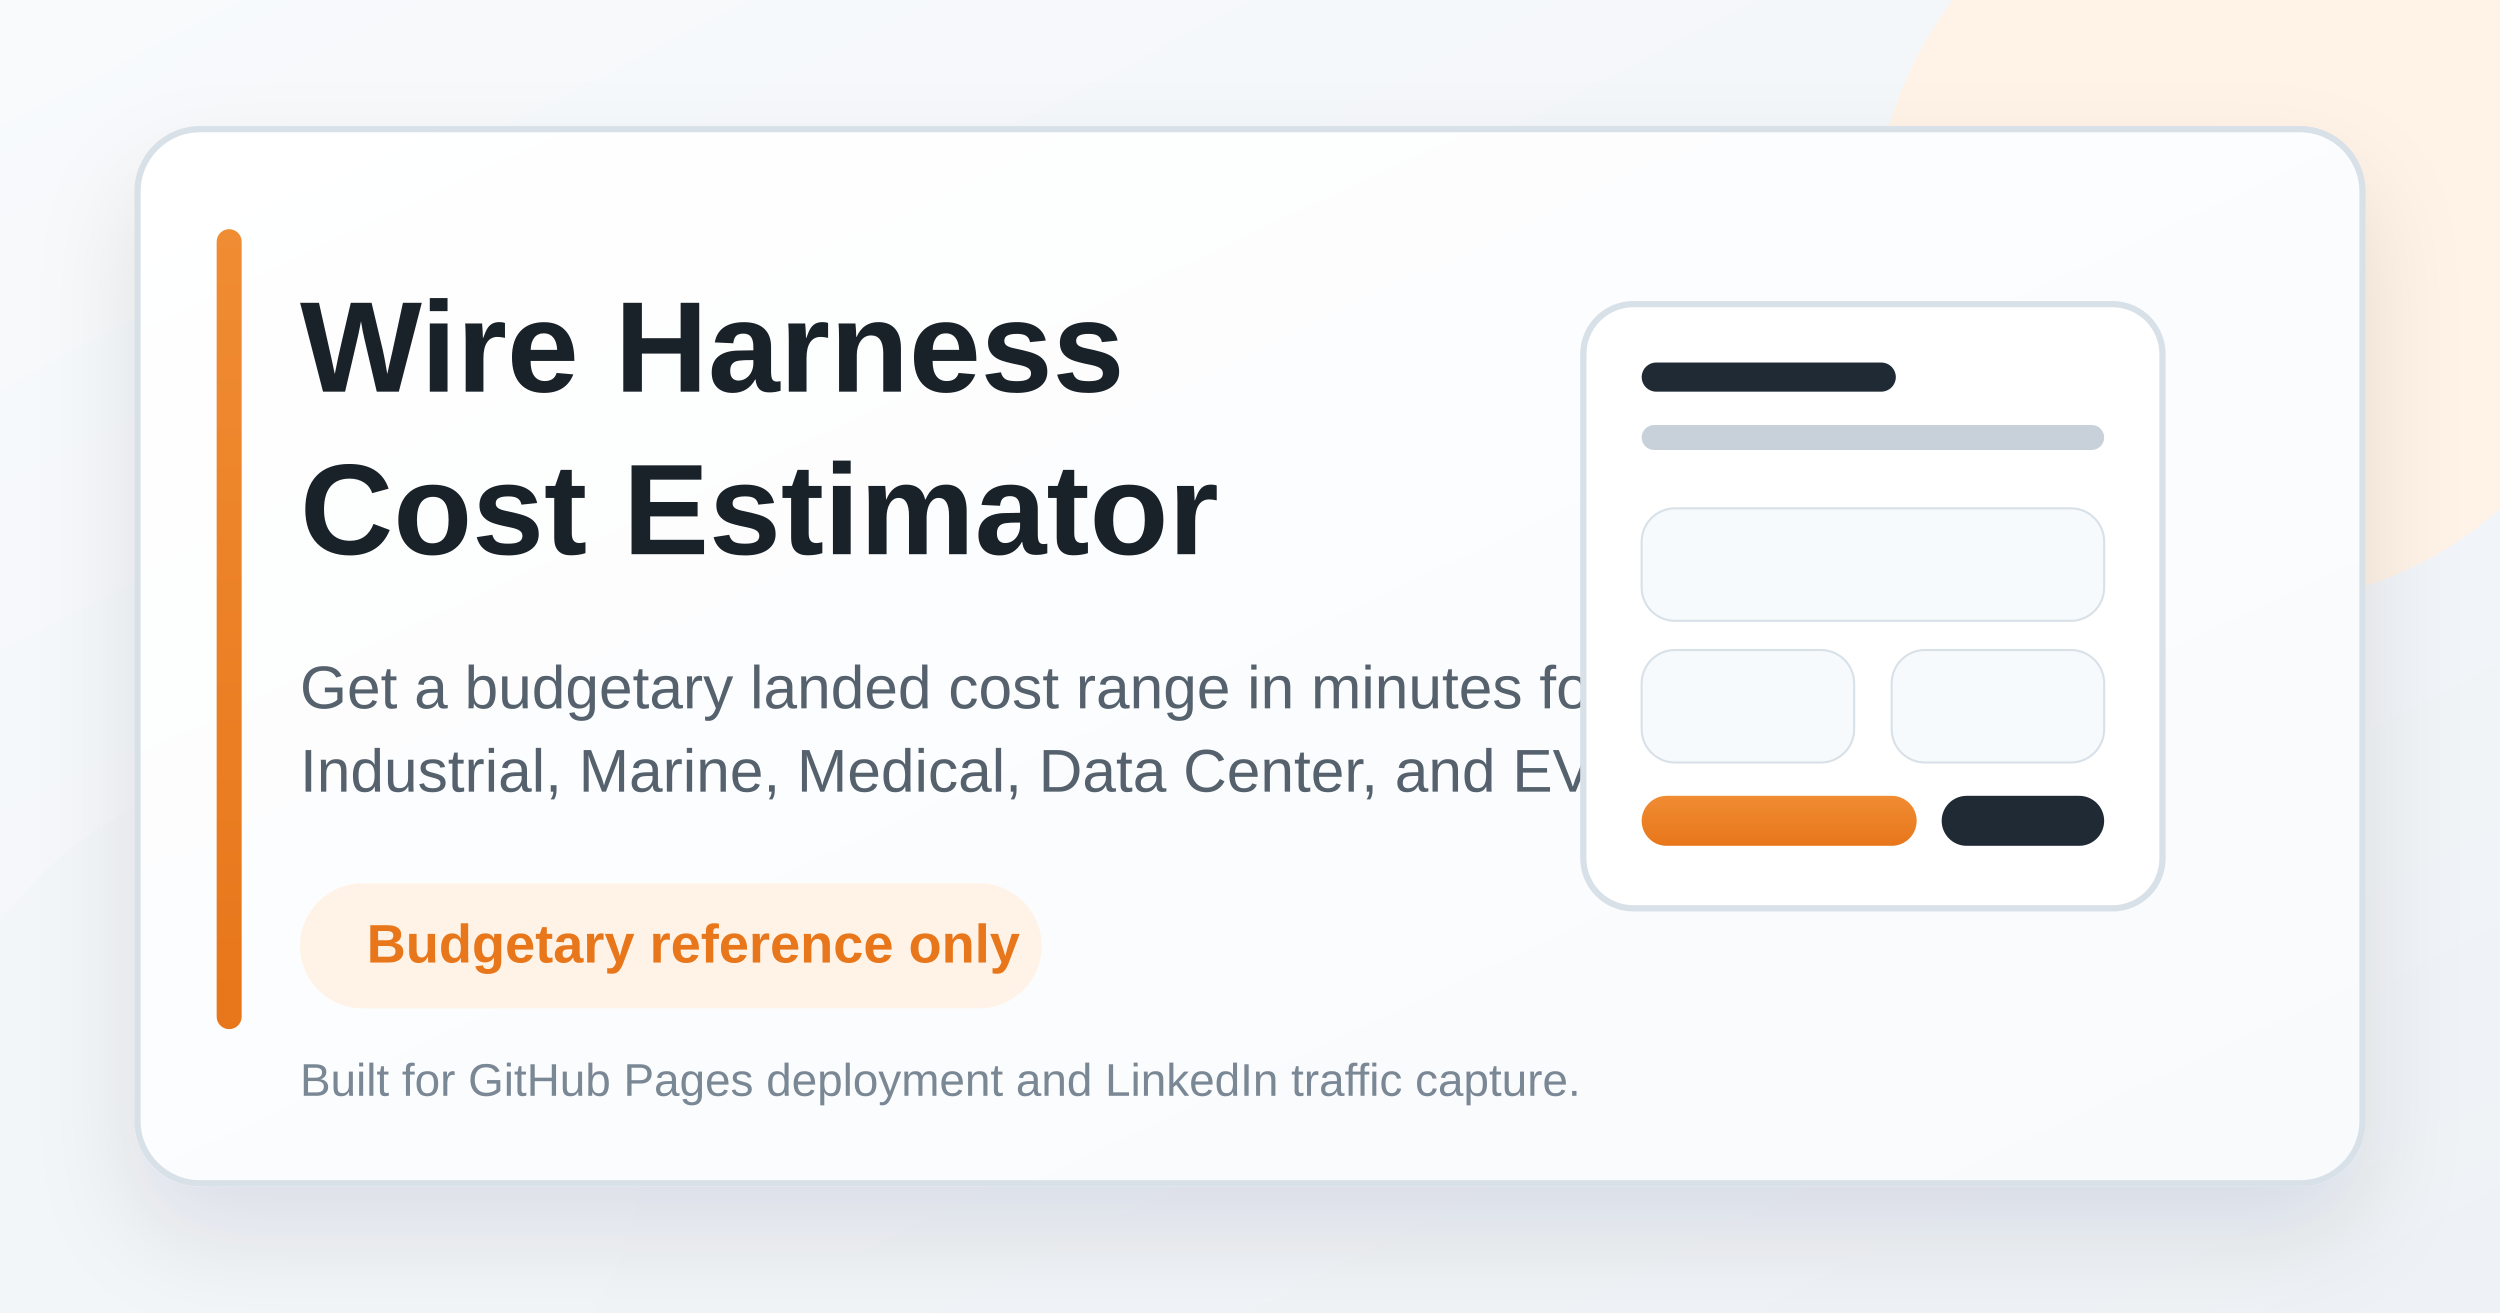
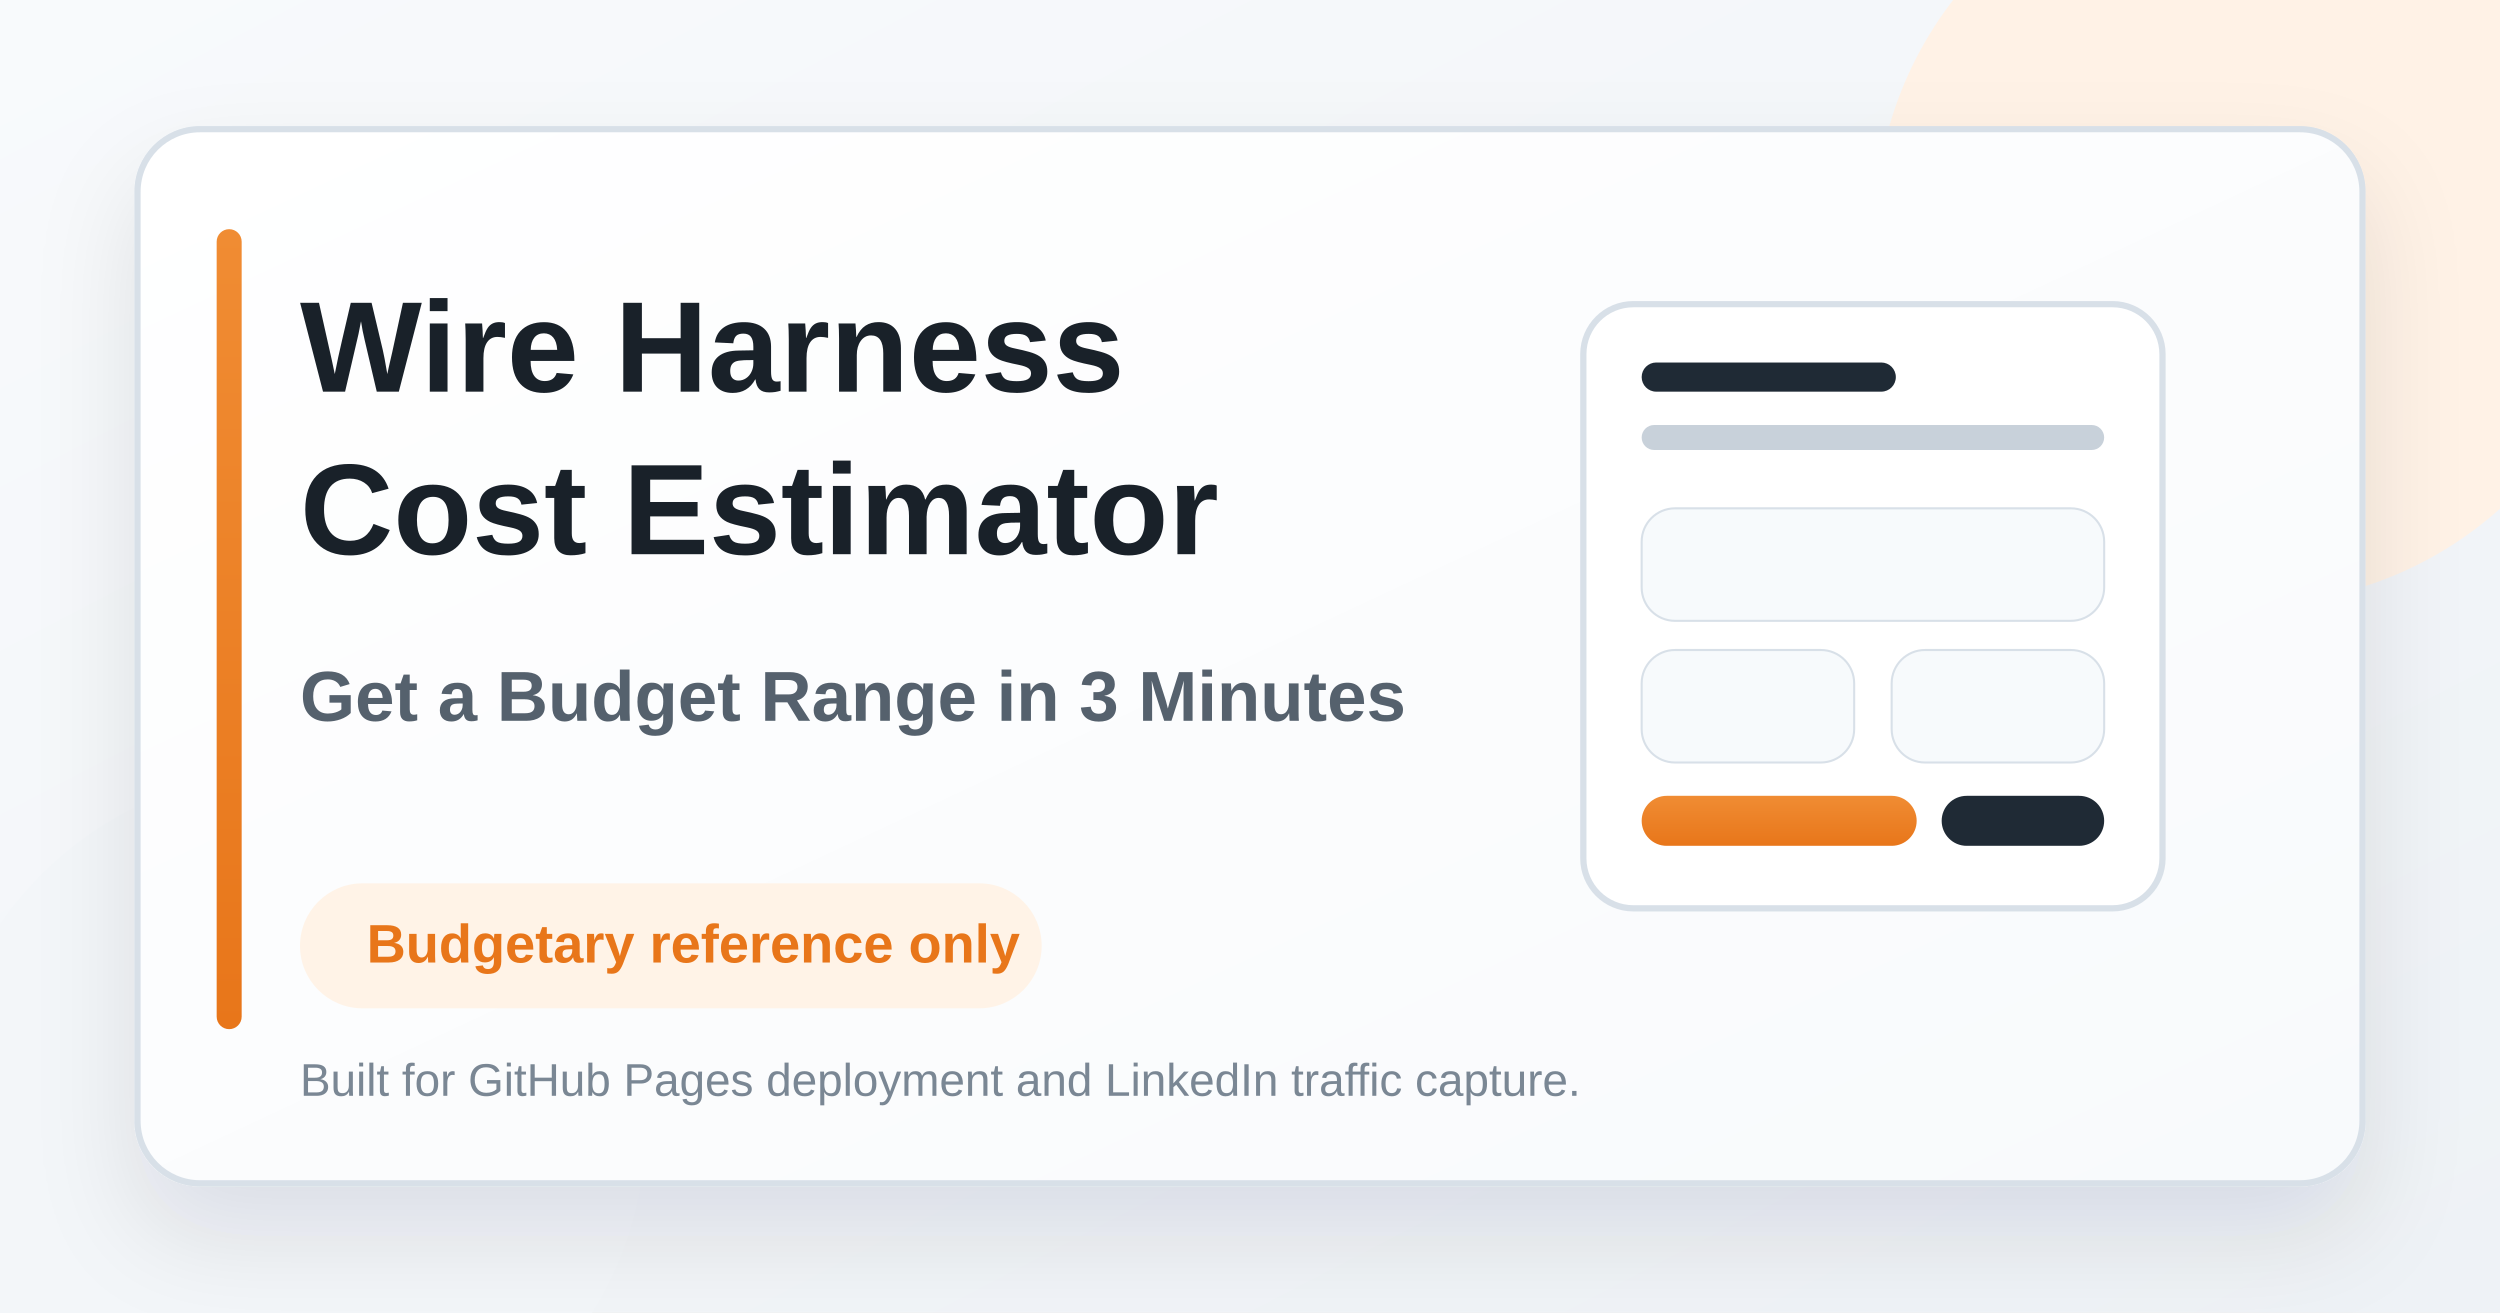
<svg xmlns="http://www.w3.org/2000/svg" width="1200" height="630" viewBox="0 0 1200 630" role="img" aria-labelledby="title desc">
  <defs>
    <linearGradient id="bg" x1="0%" y1="0%" x2="100%" y2="100%">
      <stop offset="0%" stop-color="#f8fafc" />
      <stop offset="100%" stop-color="#eef2f6" />
    </linearGradient>
    <linearGradient id="card" x1="0%" y1="0%" x2="100%" y2="100%">
      <stop offset="0%" stop-color="#ffffff" />
      <stop offset="100%" stop-color="#f8fafc" />
    </linearGradient>
    <linearGradient id="accent" x1="0%" y1="0%" x2="0%" y2="100%">
      <stop offset="0%" stop-color="#f08c33" />
      <stop offset="100%" stop-color="#e8761a" />
    </linearGradient>
    <filter id="shadow" x="-20%" y="-20%" width="140%" height="140%">
      <feDropShadow dx="0" dy="24" stdDeviation="24" flood-color="#1b2732" flood-opacity="0.10" />
    </filter>
  </defs>
  <rect width="1200" height="630" fill="url(#bg)" />
  <circle cx="1080" cy="110" r="180" fill="#fff2e6" />
  <circle cx="140" cy="540" r="170" fill="#f3f6f9" />
  <g filter="url(#shadow)">
    <rect x="66" y="62" width="1068" height="506" rx="30" fill="url(#card)" stroke="#d8e0e8" stroke-width="3" />
  </g>
  <rect x="104" y="110" width="12" height="384" rx="6" fill="url(#accent)" />
  <text x="144" y="188" fill="#192129" font-family="Arial, Helvetica, sans-serif" font-size="62" font-weight="700">
    Wire Harness
  </text>
  <text x="144" y="266" fill="#192129" font-family="Arial, Helvetica, sans-serif" font-size="62" font-weight="700">
    Cost Estimator
  </text>
-   <text x="144" y="340" fill="#55616d" font-family="Arial, Helvetica, sans-serif" font-size="29">
-     Get a budgetary landed cost range in minutes for
-   </text>
-   <text x="144" y="380" fill="#55616d" font-family="Arial, Helvetica, sans-serif" font-size="29">
-     Industrial, Marine, Medical, Data Center, and EV projects.
+   <text x="144" y="346" fill="#55616d" font-family="Arial, Helvetica, sans-serif" font-size="34" font-weight="700">
+     Get a Budget Range in 3 Minutes
  </text>
  <rect x="144" y="424" width="356" height="60" rx="30" fill="#fff3e7" />
  <text x="176" y="462" fill="#e8761a" font-family="Arial, Helvetica, sans-serif" font-size="26" font-weight="700">
    Budgetary reference only
  </text>
  <g transform="translate(760 146)">
    <rect width="278" height="290" rx="24" fill="#ffffff" stroke="#d8e0e8" stroke-width="3" />
    <rect x="28" y="28" width="122" height="14" rx="7" fill="#1f2a35" />
    <rect x="28" y="58" width="222" height="12" rx="6" fill="#c8d1da" />
    <rect x="28" y="98" width="222" height="54" rx="16" fill="#f7fafc" stroke="#d8e0e8" />
    <rect x="28" y="166" width="102" height="54" rx="16" fill="#f7fafc" stroke="#d8e0e8" />
    <rect x="148" y="166" width="102" height="54" rx="16" fill="#f7fafc" stroke="#d8e0e8" />
    <rect x="28" y="236" width="132" height="24" rx="12" fill="url(#accent)" />
    <rect x="172" y="236" width="78" height="24" rx="12" fill="#1f2a35" />
  </g>
  <text x="144" y="526" fill="#7a8794" font-family="Arial, Helvetica, sans-serif" font-size="22">
    Built for GitHub Pages deployment and LinkedIn traffic capture.
  </text>
</svg>
